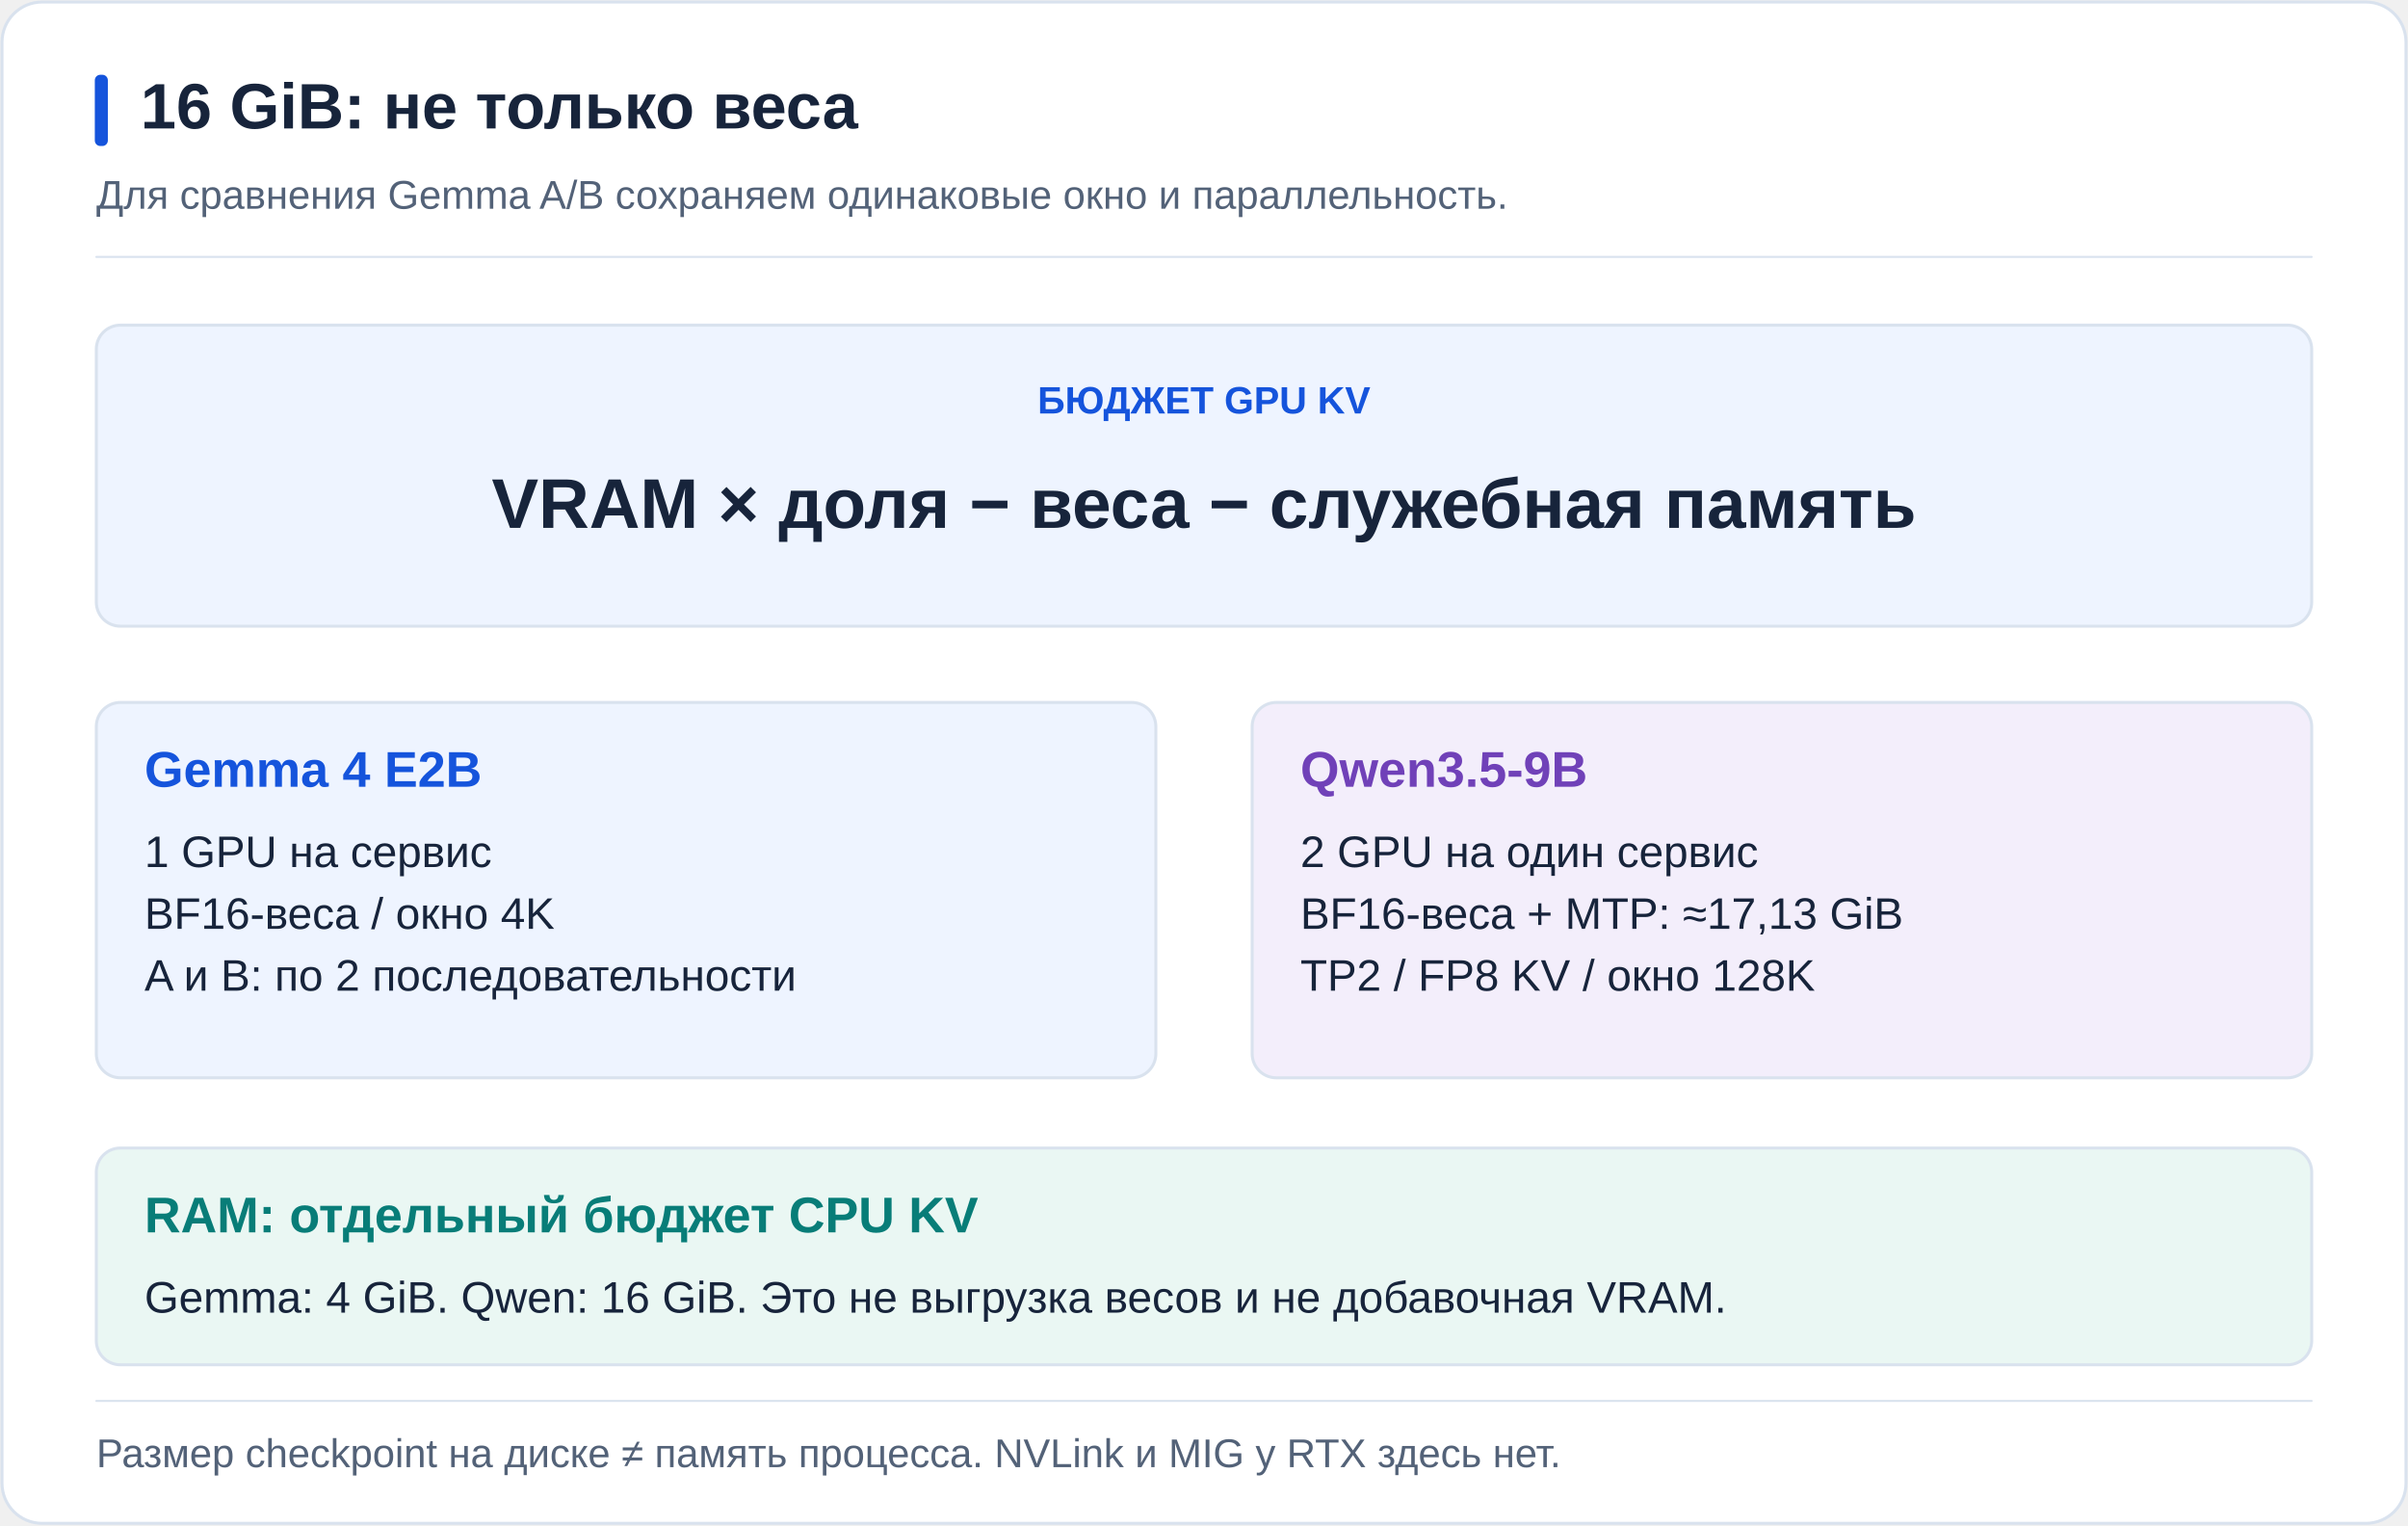
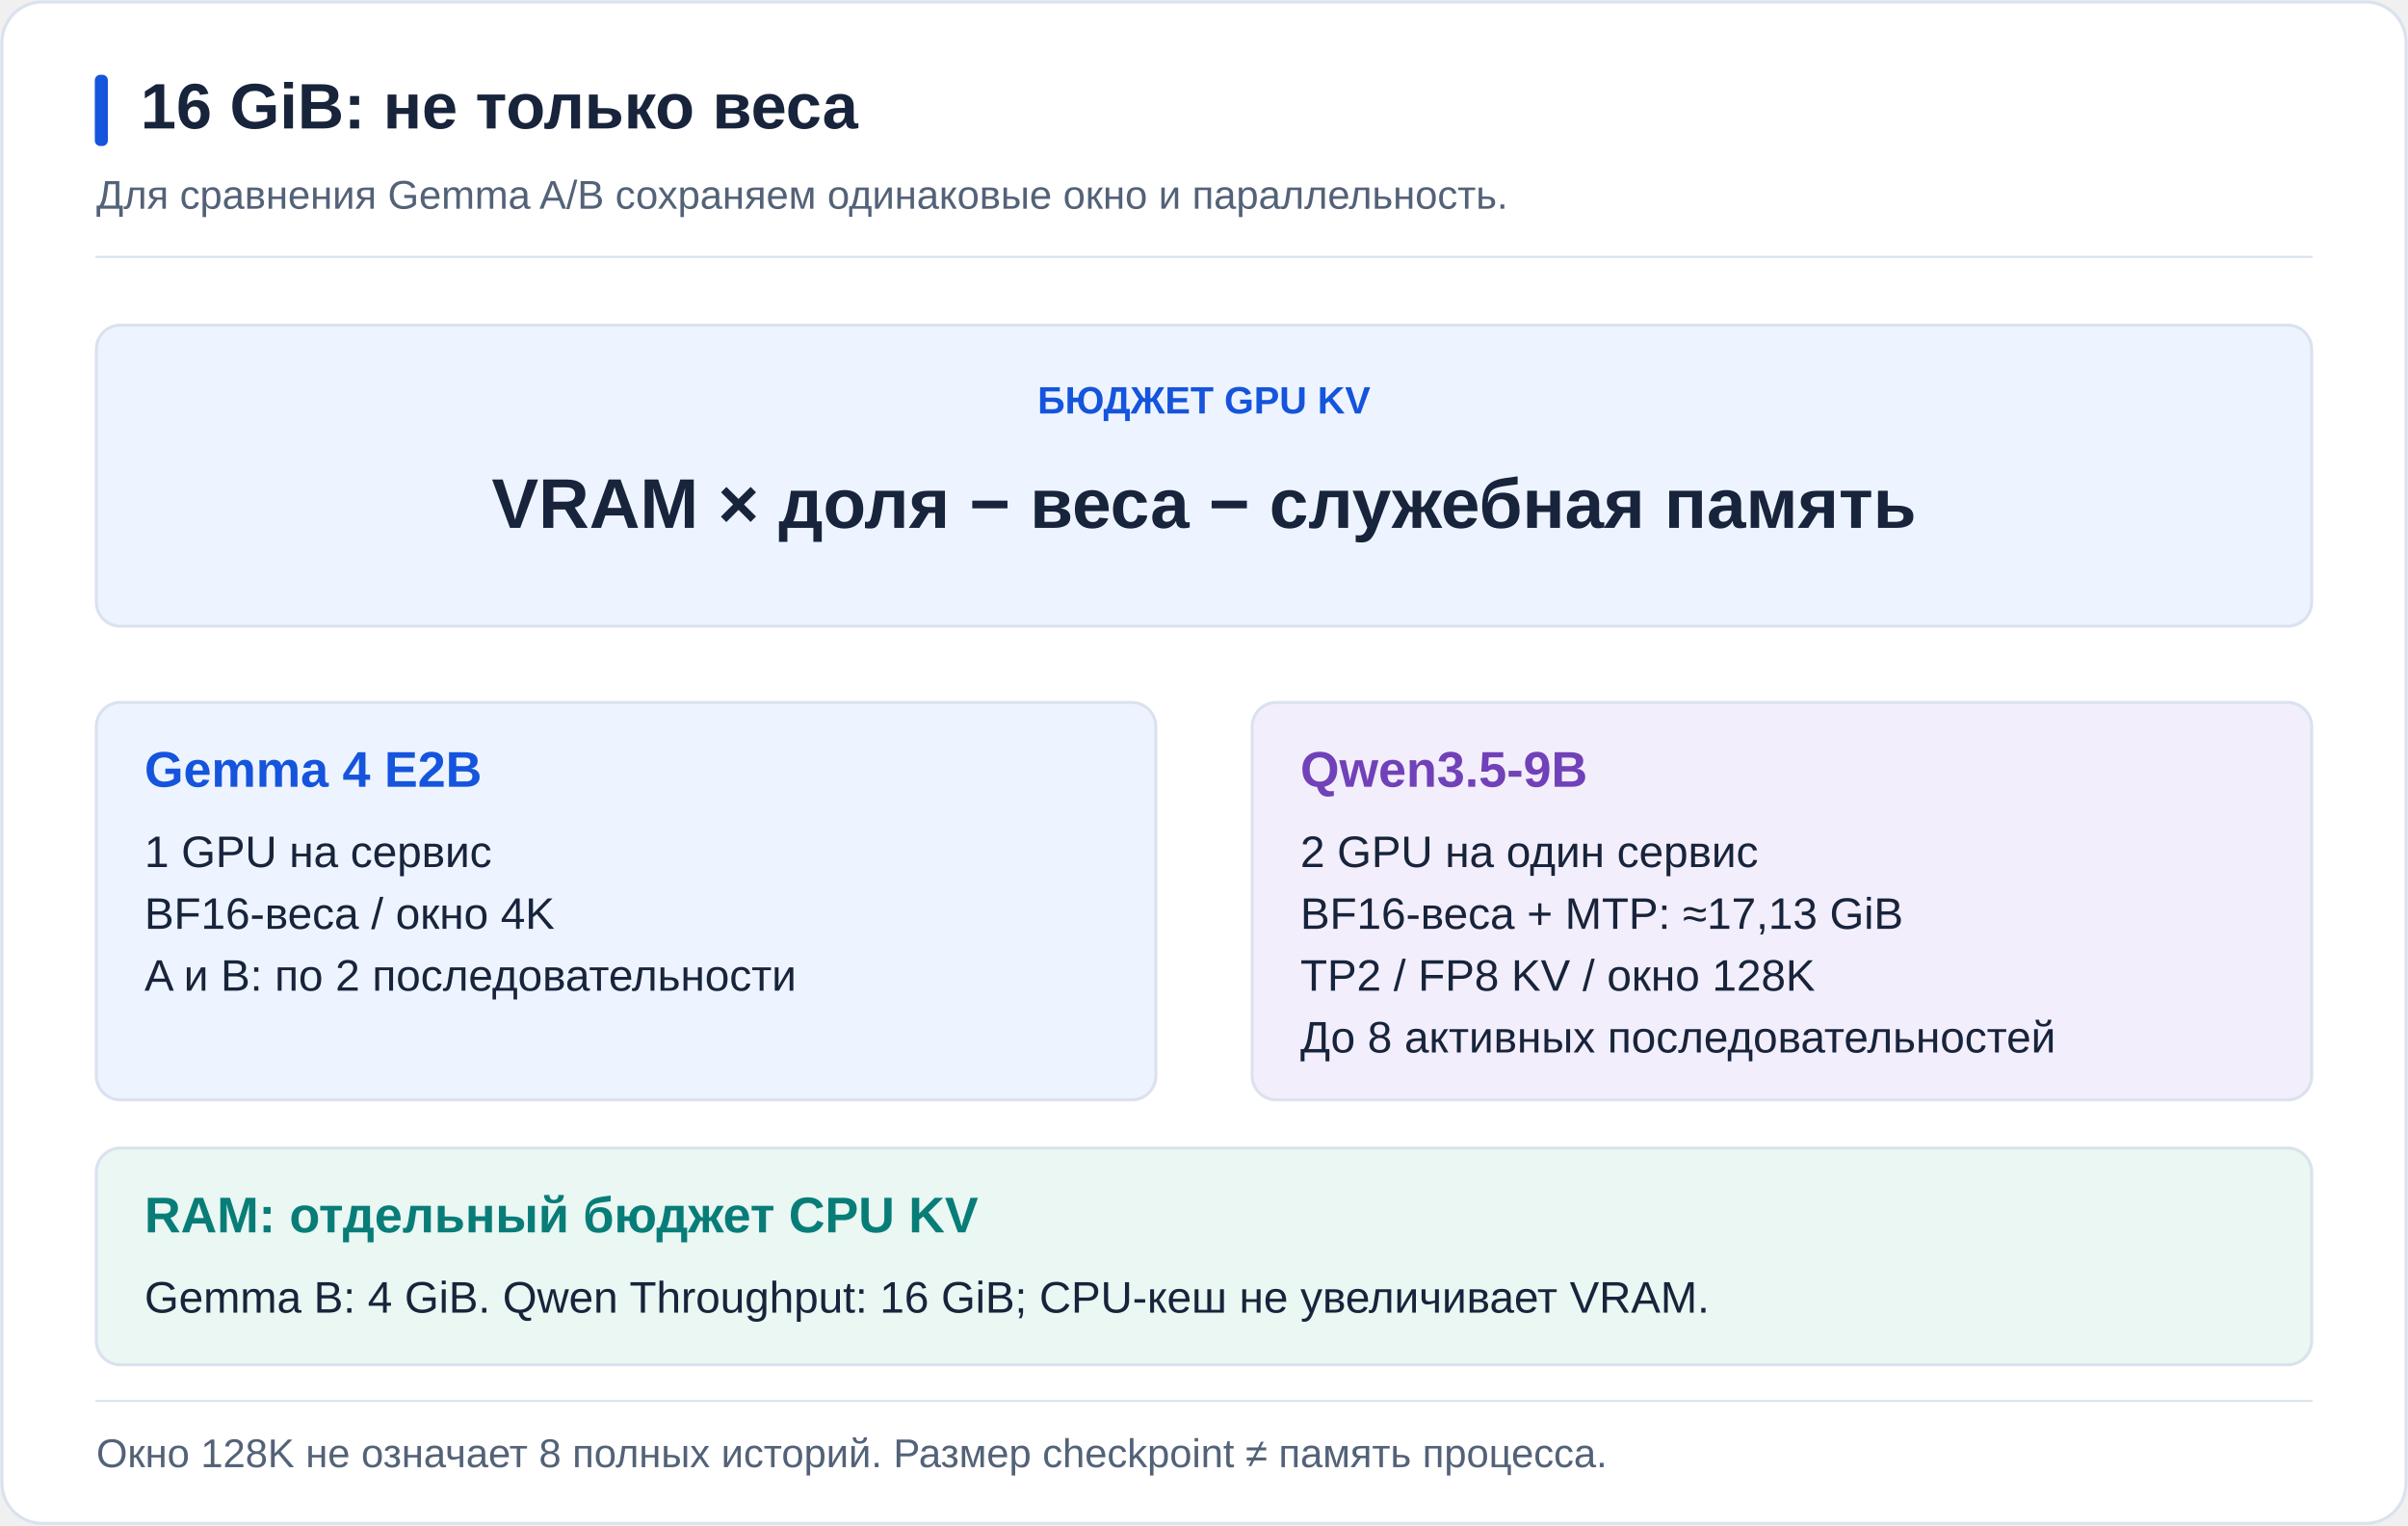
<svg xmlns="http://www.w3.org/2000/svg" width="1200" height="760" viewBox="0 0 1200 760" role="img" aria-labelledby="title desc" data-design="hardfest-v2">
  <defs>
    <marker id="arrow-1554dc" viewBox="0 0 10 10" refX="10" refY="5" markerWidth="10" markerHeight="10" markerUnits="userSpaceOnUse" orient="auto">
      <path d="M0 0 L10 5 L0 10 Z" fill="#1554dc" />
    </marker>
    <marker id="arrow-087d78" viewBox="0 0 10 10" refX="10" refY="5" markerWidth="10" markerHeight="10" markerUnits="userSpaceOnUse" orient="auto">
      <path d="M0 0 L10 5 L0 10 Z" fill="#087d78" />
    </marker>
    <marker id="arrow-7041b8" viewBox="0 0 10 10" refX="10" refY="5" markerWidth="10" markerHeight="10" markerUnits="userSpaceOnUse" orient="auto">
      <path d="M0 0 L10 5 L0 10 Z" fill="#7041b8" />
    </marker>
    <marker id="arrow-536278" viewBox="0 0 10 10" refX="10" refY="5" markerWidth="10" markerHeight="10" markerUnits="userSpaceOnUse" orient="auto">
      <path d="M0 0 L10 5 L0 10 Z" fill="#536278" />
    </marker>
  </defs>
-   <style>text{font-family:Arial,Helvetica,sans-serif;font-variant-numeric:tabular-nums}</style>
+   <style>text{font-family:Arial,Helvetica,sans-serif;font-variant-numeric:tabular-nums}.formula{font-family:"DejaVu Sans Mono",Menlo,Consolas,monospace}</style>
  <rect x="1" y="1" width="1198" height="758" rx="20" fill="#ffffff" stroke="#d9e2ee" stroke-width="1.5" />
  <rect x="48" y="38" width="5" height="34" rx="2" fill="#1554dc" stroke="#1554dc" stroke-width="1.5" />
  <text x="70" y="64" font-size="32" fill="#17243b" text-anchor="start" font-weight="700" data-max-width="1082">
    <tspan x="70" dy="0">16 GiB: не только веса</tspan>
  </text>
  <text x="48" y="104" font-size="20" fill="#536278" text-anchor="start" data-max-width="1104">
    <tspan x="48" dy="0">Для сравнения Gemma A/B сохраняем одинаковые окно и параллельность.</tspan>
  </text>
  <path d="M48 128 H1152" fill="none" stroke="#d9e2ee" stroke-width="1" stroke-linejoin="round" stroke-linecap="round" />
  <rect x="48" y="162" width="1104" height="150" rx="12" fill="#eef4ff" stroke="#d9e2ee" stroke-width="1.5" />
  <text x="600" y="206" font-size="19" fill="#1554dc" text-anchor="middle" font-weight="700">
    <tspan x="600" dy="0">БЮДЖЕТ GPU KV</tspan>
  </text>
  <text x="600" y="263" font-size="35" fill="#17243b" text-anchor="middle" font-weight="700" data-max-width="1032">
    <tspan x="600" dy="0">VRAM × доля − веса − служебная память</tspan>
  </text>
-   <rect x="48" y="350" width="528" height="187" rx="12" fill="#eef4ff" stroke="#d9e2ee" stroke-width="1.5" data-node="true" />
+   <rect x="48" y="350" width="528" height="198" rx="12" fill="#eef4ff" stroke="#d9e2ee" stroke-width="1.5" data-node="true" />
  <text x="72" y="392" font-size="25" fill="#1554dc" text-anchor="start" font-weight="700" data-max-width="480">
    <tspan x="72" dy="0">Gemma 4 E2B</tspan>
  </text>
  <text x="72" y="432" font-size="22" fill="#17243b" text-anchor="start" data-max-width="480">
    <tspan x="72" dy="0">1 GPU на сервис</tspan>
    <tspan x="72" dy="30.8">BF16-веса / окно 4K</tspan>
    <tspan x="72" dy="30.8">A и B: по 2 последовательности</tspan>
  </text>
-   <rect x="624" y="350" width="528" height="187" rx="12" fill="#f3eefb" stroke="#d9e2ee" stroke-width="1.5" data-node="true" />
+   <rect x="624" y="350" width="528" height="198" rx="12" fill="#f3eefb" stroke="#d9e2ee" stroke-width="1.5" data-node="true" />
  <text x="648" y="392" font-size="25" fill="#7041b8" text-anchor="start" font-weight="700" data-max-width="480">
    <tspan x="648" dy="0">Qwen3.5-9B</tspan>
  </text>
  <text x="648" y="432" font-size="22" fill="#17243b" text-anchor="start" data-max-width="480">
    <tspan x="648" dy="0">2 GPU на один сервис</tspan>
    <tspan x="648" dy="30.8">BF16-веса + MTP: ≈17,13 GiB</tspan>
    <tspan x="648" dy="30.8">TP2 / FP8 KV / окно 128K</tspan>
+     <tspan x="648" dy="30.8">До 8 активных последовательностей</tspan>
  </text>
  <rect x="48" y="572" width="1104" height="108" rx="12" fill="#eaf7f3" stroke="#d9e2ee" stroke-width="1.5" data-node="true" />
  <text x="72" y="614" font-size="25" fill="#087d78" text-anchor="start" font-weight="700" data-max-width="1056">
    <tspan x="72" dy="0">RAM: отдельный бюджет CPU KV</tspan>
  </text>
  <text x="72" y="654" font-size="22" fill="#17243b" text-anchor="start" data-max-width="1056">
-     <tspan x="72" dy="0">Gemma: 4 GiB. Qwen: 16 GiB. Это не выгрузка весов и не добавочная VRAM.</tspan>
+     <tspan x="72" dy="0">Gemma B: 4 GiB. Qwen Throughput: 16 GiB; CPU-кеш не увеличивает VRAM.</tspan>
  </text>
  <path d="M48 698 H1152" fill="none" stroke="#d9e2ee" stroke-width="1" stroke-linejoin="round" stroke-linecap="round" />
  <text x="48" y="731" font-size="20" fill="#536278" text-anchor="start" data-max-width="1104">
-     <tspan x="48" dy="0">Размер checkpoint на диске ≠ память процесса. NVLink и MIG у RTX здесь нет.</tspan>
+     <tspan x="48" dy="0">Окно 128K не означает 8 полных историй. Размер checkpoint ≠ память процесса.</tspan>
  </text>
</svg>
